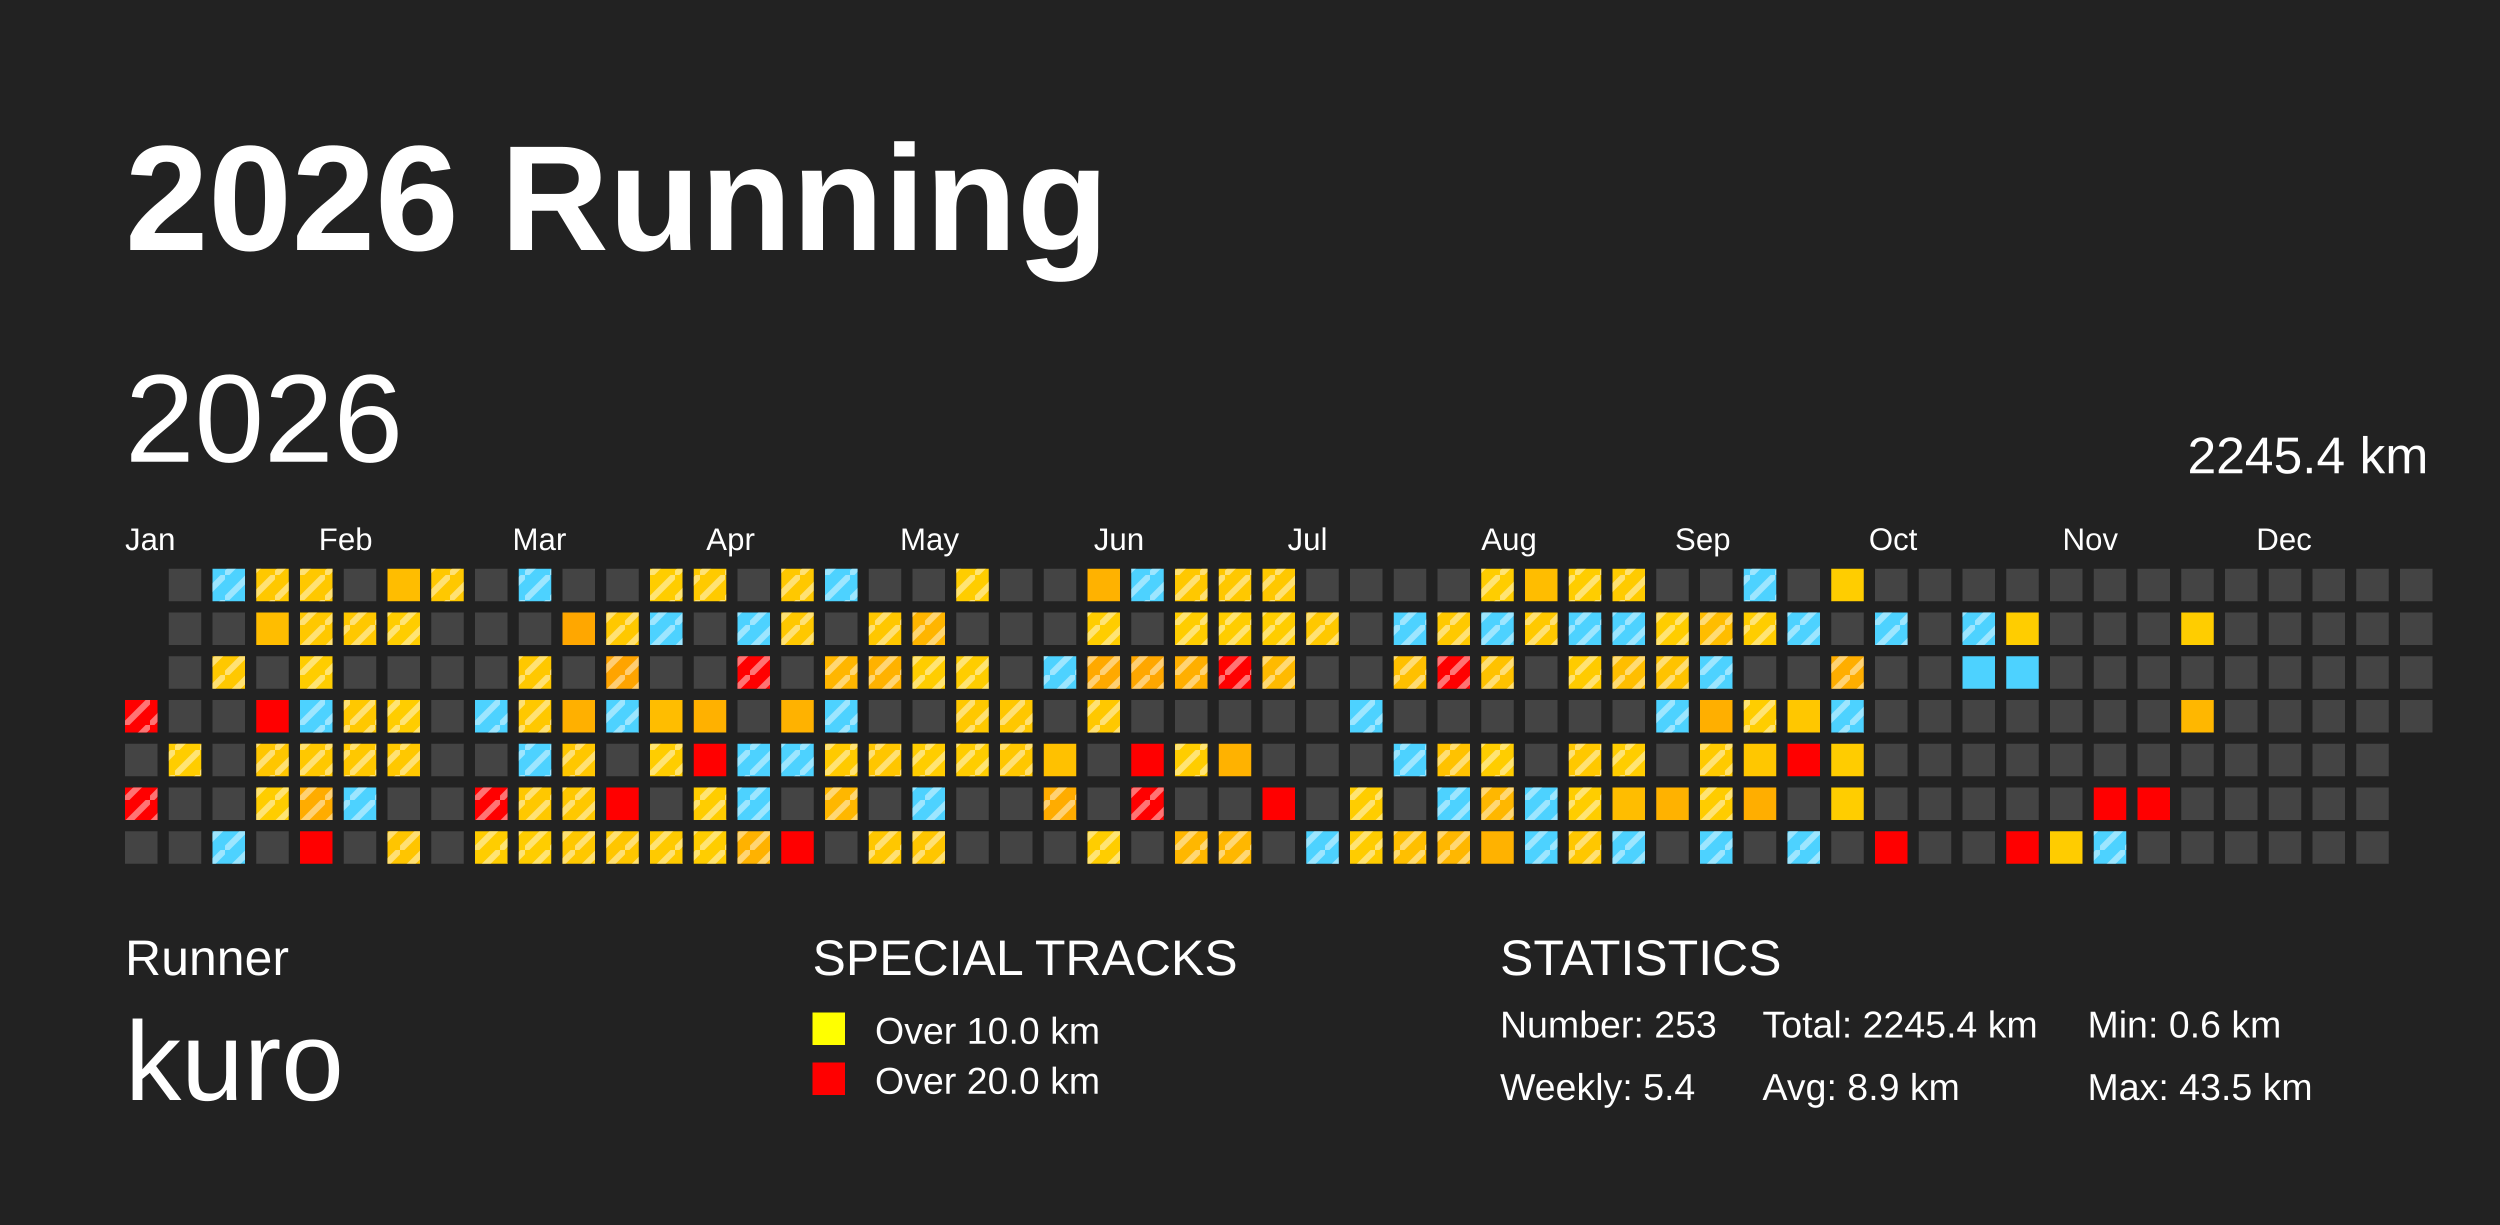
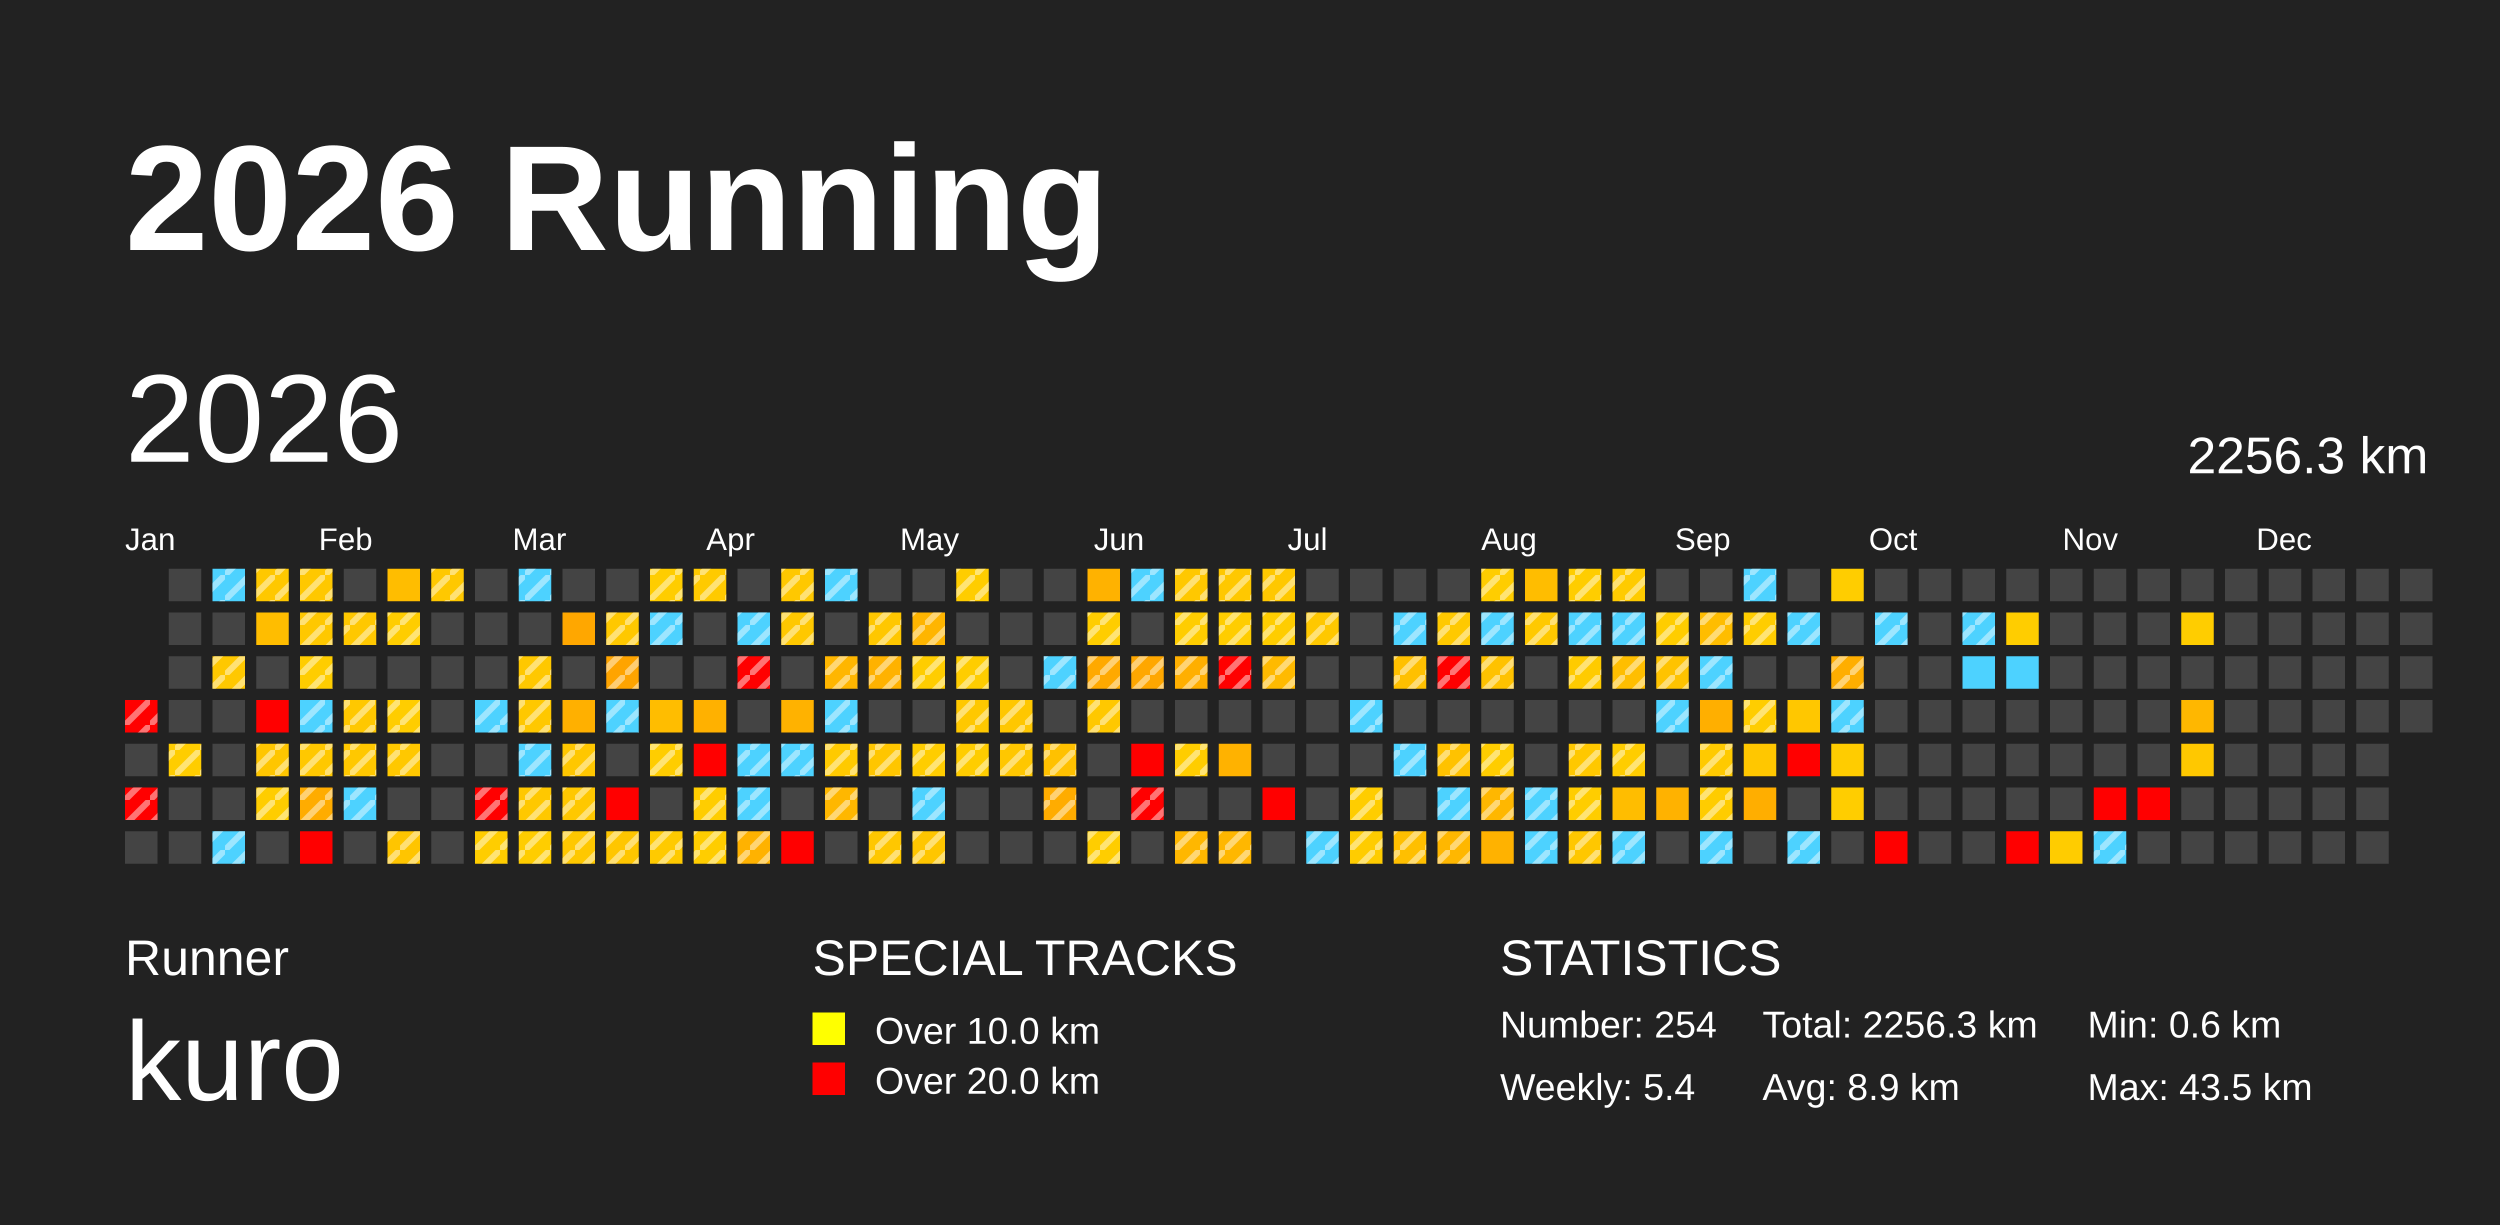
<svg xmlns="http://www.w3.org/2000/svg" baseProfile="full" height="98mm" version="1.1" viewBox="0,0,200,98" width="200mm">
  <defs>
    <pattern height="2" id="indoor-stripe" patternUnits="userSpaceOnUse" width="2">
      <line stroke="white" stroke-opacity="0.45" stroke-width="0.5" x1="0" x2="2" y1="2" y2="0" />
    </pattern>
  </defs>
  <rect fill="#222222" height="98" width="200" x="0" y="0" />
  <text fill="#FFFFFF" style="font-size:12px; font-family:Arial; font-weight:bold;" x="10" y="20">2026 Running</text>
  <text fill="#FFFFFF" style="font-size:4px; font-family:Arial" x="10" y="78">Runner</text>
  <text fill="#FFFFFF" style="font-size:9px; font-family:Arial" x="10" y="88">kuro</text>
  <text fill="#FFFFFF" style="font-size:4px; font-family:Arial" x="65" y="78">SPECIAL TRACKS</text>
  <rect fill="yellow" height="2.6" width="2.6" x="65" y="81" />
  <text fill="#FFFFFF" style="font-size:3px; font-family:Arial" x="70" y="83.5">Over 10.0 km</text>
  <rect fill="red" height="2.6" width="2.6" x="65" y="85" />
  <text fill="#FFFFFF" style="font-size:3px; font-family:Arial" x="70" y="87.5">Over 20.0 km</text>
  <text fill="#FFFFFF" style="font-size:4px; font-family:Arial" x="120" y="78">STATISTICS</text>
-   <text fill="#FFFFFF" style="font-size:3px; font-family:Arial" x="120" y="83">Number: 253</text>
+   <text fill="#FFFFFF" style="font-size:3px; font-family:Arial" x="120" y="83">Number: 254</text>
  <text fill="#FFFFFF" style="font-size:3px; font-family:Arial" x="120" y="88">Weekly: 5.4</text>
-   <text fill="#FFFFFF" style="font-size:3px; font-family:Arial" x="141" y="83">Total: 2245.4 km</text>
+   <text fill="#FFFFFF" style="font-size:3px; font-family:Arial" x="141" y="83">Total: 2256.3 km</text>
  <text fill="#FFFFFF" style="font-size:3px; font-family:Arial" x="141" y="88">Avg: 8.9 km</text>
  <text fill="#FFFFFF" style="font-size:3px; font-family:Arial" x="167" y="83">Min: 0.6 km</text>
  <text fill="#FFFFFF" style="font-size:3px; font-family:Arial" x="167" y="88">Max: 43.5 km</text>
  <text dominant-baseline="hanging" fill="#FFFFFF" style="font-size:10.0px; font-family:Arial;" x="10" y="30">2026</text>
-   <text dominant-baseline="hanging" fill="#FFFFFF" style="font-size:4.125px; font-family:Arial;" x="175" y="35">2245.4 km</text>
+   <text dominant-baseline="hanging" fill="#FFFFFF" style="font-size:4.125px; font-family:Arial;" x="175" y="35">2256.3 km</text>
  <text fill="#FFFFFF" style="font-size:2.5px; font-family:Arial" x="10.0" y="44">Jan</text>
  <text fill="#FFFFFF" style="font-size:2.5px; font-family:Arial" x="25.5" y="44">Feb</text>
  <text fill="#FFFFFF" style="font-size:2.5px; font-family:Arial" x="41.0" y="44">Mar</text>
  <text fill="#FFFFFF" style="font-size:2.5px; font-family:Arial" x="56.5" y="44">Apr</text>
  <text fill="#FFFFFF" style="font-size:2.5px; font-family:Arial" x="72.0" y="44">May</text>
  <text fill="#FFFFFF" style="font-size:2.5px; font-family:Arial" x="87.5" y="44">Jun</text>
  <text fill="#FFFFFF" style="font-size:2.5px; font-family:Arial" x="103.0" y="44">Jul</text>
  <text fill="#FFFFFF" style="font-size:2.5px; font-family:Arial" x="118.5" y="44">Aug</text>
  <text fill="#FFFFFF" style="font-size:2.5px; font-family:Arial" x="134.0" y="44">Sep</text>
  <text fill="#FFFFFF" style="font-size:2.5px; font-family:Arial" x="149.5" y="44">Oct</text>
  <text fill="#FFFFFF" style="font-size:2.5px; font-family:Arial" x="165.0" y="44">Nov</text>
  <text fill="#FFFFFF" style="font-size:2.5px; font-family:Arial" x="180.5" y="44">Dec</text>
  <rect fill="red" height="2.6" width="2.6" x="10.0" y="56.0" />
  <rect fill="url(#indoor-stripe)" height="2.6" style="pointer-events: none;" width="2.6" x="10.0" y="56.0" />
  <rect fill="#444444" height="2.6" width="2.6" x="10.0" y="59.5" />
  <rect fill="red" height="2.6" width="2.6" x="10.0" y="63.0" />
  <rect fill="url(#indoor-stripe)" height="2.6" style="pointer-events: none;" width="2.6" x="10.0" y="63.0" />
  <rect fill="#444444" height="2.6" width="2.6" x="10.0" y="66.5" />
  <rect fill="#444444" height="2.6" width="2.6" x="13.5" y="45.5" />
  <rect fill="#444444" height="2.6" width="2.6" x="13.5" y="49.0" />
  <rect fill="#444444" height="2.6" width="2.6" x="13.5" y="52.5" />
  <rect fill="#444444" height="2.6" width="2.6" x="13.5" y="56.0" />
  <rect fill="#ffcd00" height="2.6" width="2.6" x="13.5" y="59.5" />
  <rect fill="url(#indoor-stripe)" height="2.6" style="pointer-events: none;" width="2.6" x="13.5" y="59.5" />
  <rect fill="#444444" height="2.6" width="2.6" x="13.5" y="63.0" />
  <rect fill="#444444" height="2.6" width="2.6" x="13.5" y="66.5" />
  <rect fill="#4dd2ff" height="2.6" width="2.6" x="17.0" y="45.5" />
  <rect fill="url(#indoor-stripe)" height="2.6" style="pointer-events: none;" width="2.6" x="17.0" y="45.5" />
  <rect fill="#444444" height="2.6" width="2.6" x="17.0" y="49.0" />
  <rect fill="#ffc800" height="2.6" width="2.6" x="17.0" y="52.5" />
  <rect fill="url(#indoor-stripe)" height="2.6" style="pointer-events: none;" width="2.6" x="17.0" y="52.5" />
  <rect fill="#444444" height="2.6" width="2.6" x="17.0" y="56.0" />
  <rect fill="#444444" height="2.6" width="2.6" x="17.0" y="59.5" />
  <rect fill="#444444" height="2.6" width="2.6" x="17.0" y="63.0" />
  <rect fill="#4dd2ff" height="2.6" width="2.6" x="17.0" y="66.5" />
  <rect fill="url(#indoor-stripe)" height="2.6" style="pointer-events: none;" width="2.6" x="17.0" y="66.5" />
  <rect fill="#ffc800" height="2.6" width="2.6" x="20.5" y="45.5" />
  <rect fill="url(#indoor-stripe)" height="2.6" style="pointer-events: none;" width="2.6" x="20.5" y="45.5" />
  <rect fill="#ffbd00" height="2.6" width="2.6" x="20.5" y="49.0" />
  <rect fill="#444444" height="2.6" width="2.6" x="20.5" y="52.5" />
  <rect fill="red" height="2.6" width="2.6" x="20.5" y="56.0" />
  <rect fill="#ffc600" height="2.6" width="2.6" x="20.5" y="59.5" />
  <rect fill="url(#indoor-stripe)" height="2.6" style="pointer-events: none;" width="2.6" x="20.5" y="59.5" />
  <rect fill="#ffcd00" height="2.6" width="2.6" x="20.5" y="63.0" />
  <rect fill="url(#indoor-stripe)" height="2.6" style="pointer-events: none;" width="2.6" x="20.5" y="63.0" />
  <rect fill="#444444" height="2.6" width="2.6" x="20.5" y="66.5" />
  <rect fill="#ffc800" height="2.6" width="2.6" x="24.0" y="45.5" />
  <rect fill="url(#indoor-stripe)" height="2.6" style="pointer-events: none;" width="2.6" x="24.0" y="45.5" />
  <rect fill="#ffc800" height="2.6" width="2.6" x="24.0" y="49.0" />
  <rect fill="url(#indoor-stripe)" height="2.6" style="pointer-events: none;" width="2.6" x="24.0" y="49.0" />
  <rect fill="#ffcd00" height="2.6" width="2.6" x="24.0" y="52.5" />
  <rect fill="url(#indoor-stripe)" height="2.6" style="pointer-events: none;" width="2.6" x="24.0" y="52.5" />
  <rect fill="#4dd2ff" height="2.6" width="2.6" x="24.0" y="56.0" />
  <rect fill="url(#indoor-stripe)" height="2.6" style="pointer-events: none;" width="2.6" x="24.0" y="56.0" />
  <rect fill="#ffc800" height="2.6" width="2.6" x="24.0" y="59.5" />
  <rect fill="url(#indoor-stripe)" height="2.6" style="pointer-events: none;" width="2.6" x="24.0" y="59.5" />
  <rect fill="#ffac00" height="2.6" width="2.6" x="24.0" y="63.0" />
  <rect fill="url(#indoor-stripe)" height="2.6" style="pointer-events: none;" width="2.6" x="24.0" y="63.0" />
  <rect fill="red" height="2.6" width="2.6" x="24.0" y="66.5" />
  <rect fill="#444444" height="2.6" width="2.6" x="27.5" y="45.5" />
  <rect fill="#ffc800" height="2.6" width="2.6" x="27.5" y="49.0" />
  <rect fill="url(#indoor-stripe)" height="2.6" style="pointer-events: none;" width="2.6" x="27.5" y="49.0" />
  <rect fill="#444444" height="2.6" width="2.6" x="27.5" y="52.5" />
  <rect fill="#ffc800" height="2.6" width="2.6" x="27.5" y="56.0" />
  <rect fill="url(#indoor-stripe)" height="2.6" style="pointer-events: none;" width="2.6" x="27.5" y="56.0" />
  <rect fill="#ffc800" height="2.6" width="2.6" x="27.5" y="59.5" />
  <rect fill="url(#indoor-stripe)" height="2.6" style="pointer-events: none;" width="2.6" x="27.5" y="59.5" />
  <rect fill="#4dd2ff" height="2.6" width="2.6" x="27.5" y="63.0" />
  <rect fill="url(#indoor-stripe)" height="2.6" style="pointer-events: none;" width="2.6" x="27.5" y="63.0" />
  <rect fill="#444444" height="2.6" width="2.6" x="27.5" y="66.5" />
  <rect fill="#ffbd00" height="2.6" width="2.6" x="31.0" y="45.5" />
  <rect fill="#ffcd00" height="2.6" width="2.6" x="31.0" y="49.0" />
  <rect fill="url(#indoor-stripe)" height="2.6" style="pointer-events: none;" width="2.6" x="31.0" y="49.0" />
  <rect fill="#444444" height="2.6" width="2.6" x="31.0" y="52.5" />
  <rect fill="#ffcd00" height="2.6" width="2.6" x="31.0" y="56.0" />
  <rect fill="url(#indoor-stripe)" height="2.6" style="pointer-events: none;" width="2.6" x="31.0" y="56.0" />
  <rect fill="#ffc800" height="2.6" width="2.6" x="31.0" y="59.5" />
  <rect fill="url(#indoor-stripe)" height="2.6" style="pointer-events: none;" width="2.6" x="31.0" y="59.5" />
  <rect fill="#444444" height="2.6" width="2.6" x="31.0" y="63.0" />
  <rect fill="#ffc500" height="2.6" width="2.6" x="31.0" y="66.5" />
  <rect fill="url(#indoor-stripe)" height="2.6" style="pointer-events: none;" width="2.6" x="31.0" y="66.5" />
  <rect fill="#ffc800" height="2.6" width="2.6" x="34.5" y="45.5" />
  <rect fill="url(#indoor-stripe)" height="2.6" style="pointer-events: none;" width="2.6" x="34.5" y="45.5" />
  <rect fill="#444444" height="2.6" width="2.6" x="34.5" y="49.0" />
  <rect fill="#444444" height="2.6" width="2.6" x="34.5" y="52.5" />
  <rect fill="#444444" height="2.6" width="2.6" x="34.5" y="56.0" />
  <rect fill="#444444" height="2.6" width="2.6" x="34.5" y="59.5" />
  <rect fill="#444444" height="2.6" width="2.6" x="34.5" y="63.0" />
  <rect fill="#444444" height="2.6" width="2.6" x="34.5" y="66.5" />
  <rect fill="#444444" height="2.6" width="2.6" x="38.0" y="45.5" />
  <rect fill="#444444" height="2.6" width="2.6" x="38.0" y="49.0" />
  <rect fill="#444444" height="2.6" width="2.6" x="38.0" y="52.5" />
  <rect fill="#4dd2ff" height="2.6" width="2.6" x="38.0" y="56.0" />
  <rect fill="url(#indoor-stripe)" height="2.6" style="pointer-events: none;" width="2.6" x="38.0" y="56.0" />
  <rect fill="#444444" height="2.6" width="2.6" x="38.0" y="59.5" />
  <rect fill="red" height="2.6" width="2.6" x="38.0" y="63.0" />
  <rect fill="url(#indoor-stripe)" height="2.6" style="pointer-events: none;" width="2.6" x="38.0" y="63.0" />
  <rect fill="#ffcd00" height="2.6" width="2.6" x="38.0" y="66.5" />
  <rect fill="url(#indoor-stripe)" height="2.6" style="pointer-events: none;" width="2.6" x="38.0" y="66.5" />
  <rect fill="#4dd2ff" height="2.6" width="2.6" x="41.5" y="45.5" />
  <rect fill="url(#indoor-stripe)" height="2.6" style="pointer-events: none;" width="2.6" x="41.5" y="45.5" />
  <rect fill="#444444" height="2.6" width="2.6" x="41.5" y="49.0" />
  <rect fill="#ffc800" height="2.6" width="2.6" x="41.5" y="52.5" />
  <rect fill="url(#indoor-stripe)" height="2.6" style="pointer-events: none;" width="2.6" x="41.5" y="52.5" />
  <rect fill="#ffc800" height="2.6" width="2.6" x="41.5" y="56.0" />
  <rect fill="url(#indoor-stripe)" height="2.6" style="pointer-events: none;" width="2.6" x="41.5" y="56.0" />
  <rect fill="#4dd2ff" height="2.6" width="2.6" x="41.5" y="59.5" />
  <rect fill="url(#indoor-stripe)" height="2.6" style="pointer-events: none;" width="2.6" x="41.5" y="59.5" />
  <rect fill="#ffc800" height="2.6" width="2.6" x="41.5" y="63.0" />
  <rect fill="url(#indoor-stripe)" height="2.6" style="pointer-events: none;" width="2.6" x="41.5" y="63.0" />
  <rect fill="#ffcd00" height="2.6" width="2.6" x="41.5" y="66.5" />
  <rect fill="url(#indoor-stripe)" height="2.6" style="pointer-events: none;" width="2.6" x="41.5" y="66.5" />
  <rect fill="#444444" height="2.6" width="2.6" x="45.0" y="45.5" />
  <rect fill="#ffa700" height="2.6" width="2.6" x="45.0" y="49.0" />
  <rect fill="#444444" height="2.6" width="2.6" x="45.0" y="52.5" />
  <rect fill="#ffb000" height="2.6" width="2.6" x="45.0" y="56.0" />
  <rect fill="#ffc700" height="2.6" width="2.6" x="45.0" y="59.5" />
  <rect fill="url(#indoor-stripe)" height="2.6" style="pointer-events: none;" width="2.6" x="45.0" y="59.5" />
  <rect fill="#ffc800" height="2.6" width="2.6" x="45.0" y="63.0" />
  <rect fill="url(#indoor-stripe)" height="2.6" style="pointer-events: none;" width="2.6" x="45.0" y="63.0" />
  <rect fill="#ffc800" height="2.6" width="2.6" x="45.0" y="66.5" />
  <rect fill="url(#indoor-stripe)" height="2.6" style="pointer-events: none;" width="2.6" x="45.0" y="66.5" />
  <rect fill="#444444" height="2.6" width="2.6" x="48.5" y="45.5" />
  <rect fill="#ffc800" height="2.6" width="2.6" x="48.5" y="49.0" />
  <rect fill="url(#indoor-stripe)" height="2.6" style="pointer-events: none;" width="2.6" x="48.5" y="49.0" />
  <rect fill="#ffa400" height="2.6" width="2.6" x="48.5" y="52.5" />
  <rect fill="url(#indoor-stripe)" height="2.6" style="pointer-events: none;" width="2.6" x="48.5" y="52.5" />
  <rect fill="#4dd2ff" height="2.6" width="2.6" x="48.5" y="56.0" />
  <rect fill="url(#indoor-stripe)" height="2.6" style="pointer-events: none;" width="2.6" x="48.5" y="56.0" />
  <rect fill="#444444" height="2.6" width="2.6" x="48.5" y="59.5" />
  <rect fill="red" height="2.6" width="2.6" x="48.5" y="63.0" />
  <rect fill="#ffc600" height="2.6" width="2.6" x="48.5" y="66.5" />
  <rect fill="url(#indoor-stripe)" height="2.6" style="pointer-events: none;" width="2.6" x="48.5" y="66.5" />
  <rect fill="#ffcd00" height="2.6" width="2.6" x="52.0" y="45.5" />
  <rect fill="url(#indoor-stripe)" height="2.6" style="pointer-events: none;" width="2.6" x="52.0" y="45.5" />
  <rect fill="#4dd2ff" height="2.6" width="2.6" x="52.0" y="49.0" />
  <rect fill="url(#indoor-stripe)" height="2.6" style="pointer-events: none;" width="2.6" x="52.0" y="49.0" />
  <rect fill="#444444" height="2.6" width="2.6" x="52.0" y="52.5" />
  <rect fill="#ffbd00" height="2.6" width="2.6" x="52.0" y="56.0" />
  <rect fill="#ffcd00" height="2.6" width="2.6" x="52.0" y="59.5" />
  <rect fill="url(#indoor-stripe)" height="2.6" style="pointer-events: none;" width="2.6" x="52.0" y="59.5" />
  <rect fill="#444444" height="2.6" width="2.6" x="52.0" y="63.0" />
  <rect fill="#ffca00" height="2.6" width="2.6" x="52.0" y="66.5" />
  <rect fill="url(#indoor-stripe)" height="2.6" style="pointer-events: none;" width="2.6" x="52.0" y="66.5" />
  <rect fill="#ffca00" height="2.6" width="2.6" x="55.5" y="45.5" />
  <rect fill="url(#indoor-stripe)" height="2.6" style="pointer-events: none;" width="2.6" x="55.5" y="45.5" />
  <rect fill="#444444" height="2.6" width="2.6" x="55.5" y="49.0" />
  <rect fill="#444444" height="2.6" width="2.6" x="55.5" y="52.5" />
  <rect fill="#ffb100" height="2.6" width="2.6" x="55.5" y="56.0" />
  <rect fill="red" height="2.6" width="2.6" x="55.5" y="59.5" />
  <rect fill="#ffcd00" height="2.6" width="2.6" x="55.5" y="63.0" />
  <rect fill="url(#indoor-stripe)" height="2.6" style="pointer-events: none;" width="2.6" x="55.5" y="63.0" />
  <rect fill="#ffcd00" height="2.6" width="2.6" x="55.5" y="66.5" />
  <rect fill="url(#indoor-stripe)" height="2.6" style="pointer-events: none;" width="2.6" x="55.5" y="66.5" />
  <rect fill="#444444" height="2.6" width="2.6" x="59.0" y="45.5" />
  <rect fill="#4dd2ff" height="2.6" width="2.6" x="59.0" y="49.0" />
  <rect fill="url(#indoor-stripe)" height="2.6" style="pointer-events: none;" width="2.6" x="59.0" y="49.0" />
  <rect fill="red" height="2.6" width="2.6" x="59.0" y="52.5" />
  <rect fill="url(#indoor-stripe)" height="2.6" style="pointer-events: none;" width="2.6" x="59.0" y="52.5" />
  <rect fill="#444444" height="2.6" width="2.6" x="59.0" y="56.0" />
  <rect fill="#4dd2ff" height="2.6" width="2.6" x="59.0" y="59.5" />
  <rect fill="url(#indoor-stripe)" height="2.6" style="pointer-events: none;" width="2.6" x="59.0" y="59.5" />
  <rect fill="#4dd2ff" height="2.6" width="2.6" x="59.0" y="63.0" />
  <rect fill="url(#indoor-stripe)" height="2.6" style="pointer-events: none;" width="2.6" x="59.0" y="63.0" />
  <rect fill="#ffb200" height="2.6" width="2.6" x="59.0" y="66.5" />
  <rect fill="url(#indoor-stripe)" height="2.6" style="pointer-events: none;" width="2.6" x="59.0" y="66.5" />
  <rect fill="#ffc800" height="2.6" width="2.6" x="62.5" y="45.5" />
  <rect fill="url(#indoor-stripe)" height="2.6" style="pointer-events: none;" width="2.6" x="62.5" y="45.5" />
  <rect fill="#ffc800" height="2.6" width="2.6" x="62.5" y="49.0" />
  <rect fill="url(#indoor-stripe)" height="2.6" style="pointer-events: none;" width="2.6" x="62.5" y="49.0" />
  <rect fill="#444444" height="2.6" width="2.6" x="62.5" y="52.5" />
  <rect fill="#ffb200" height="2.6" width="2.6" x="62.5" y="56.0" />
  <rect fill="#4dd2ff" height="2.6" width="2.6" x="62.5" y="59.5" />
  <rect fill="url(#indoor-stripe)" height="2.6" style="pointer-events: none;" width="2.6" x="62.5" y="59.5" />
  <rect fill="#444444" height="2.6" width="2.6" x="62.5" y="63.0" />
  <rect fill="red" height="2.6" width="2.6" x="62.5" y="66.5" />
  <rect fill="#4dd2ff" height="2.6" width="2.6" x="66.0" y="45.5" />
  <rect fill="url(#indoor-stripe)" height="2.6" style="pointer-events: none;" width="2.6" x="66.0" y="45.5" />
  <rect fill="#444444" height="2.6" width="2.6" x="66.0" y="49.0" />
  <rect fill="#ffb600" height="2.6" width="2.6" x="66.0" y="52.5" />
  <rect fill="url(#indoor-stripe)" height="2.6" style="pointer-events: none;" width="2.6" x="66.0" y="52.5" />
  <rect fill="#4dd2ff" height="2.6" width="2.6" x="66.0" y="56.0" />
  <rect fill="url(#indoor-stripe)" height="2.6" style="pointer-events: none;" width="2.6" x="66.0" y="56.0" />
  <rect fill="#ffca00" height="2.6" width="2.6" x="66.0" y="59.5" />
  <rect fill="url(#indoor-stripe)" height="2.6" style="pointer-events: none;" width="2.6" x="66.0" y="59.5" />
  <rect fill="#ffb700" height="2.6" width="2.6" x="66.0" y="63.0" />
  <rect fill="url(#indoor-stripe)" height="2.6" style="pointer-events: none;" width="2.6" x="66.0" y="63.0" />
  <rect fill="#444444" height="2.6" width="2.6" x="66.0" y="66.5" />
  <rect fill="#444444" height="2.6" width="2.6" x="69.5" y="45.5" />
  <rect fill="#ffc700" height="2.6" width="2.6" x="69.5" y="49.0" />
  <rect fill="url(#indoor-stripe)" height="2.6" style="pointer-events: none;" width="2.6" x="69.5" y="49.0" />
  <rect fill="#ffb200" height="2.6" width="2.6" x="69.5" y="52.5" />
  <rect fill="url(#indoor-stripe)" height="2.6" style="pointer-events: none;" width="2.6" x="69.5" y="52.5" />
  <rect fill="#444444" height="2.6" width="2.6" x="69.5" y="56.0" />
  <rect fill="#ffc600" height="2.6" width="2.6" x="69.5" y="59.5" />
  <rect fill="url(#indoor-stripe)" height="2.6" style="pointer-events: none;" width="2.6" x="69.5" y="59.5" />
  <rect fill="#444444" height="2.6" width="2.6" x="69.5" y="63.0" />
  <rect fill="#ffc700" height="2.6" width="2.6" x="69.5" y="66.5" />
  <rect fill="url(#indoor-stripe)" height="2.6" style="pointer-events: none;" width="2.6" x="69.5" y="66.5" />
  <rect fill="#444444" height="2.6" width="2.6" x="73.0" y="45.5" />
  <rect fill="#ffb500" height="2.6" width="2.6" x="73.0" y="49.0" />
  <rect fill="url(#indoor-stripe)" height="2.6" style="pointer-events: none;" width="2.6" x="73.0" y="49.0" />
  <rect fill="#ffcd00" height="2.6" width="2.6" x="73.0" y="52.5" />
  <rect fill="url(#indoor-stripe)" height="2.6" style="pointer-events: none;" width="2.6" x="73.0" y="52.5" />
  <rect fill="#444444" height="2.6" width="2.6" x="73.0" y="56.0" />
  <rect fill="#ffcd00" height="2.6" width="2.6" x="73.0" y="59.5" />
  <rect fill="url(#indoor-stripe)" height="2.6" style="pointer-events: none;" width="2.6" x="73.0" y="59.5" />
  <rect fill="#4dd2ff" height="2.6" width="2.6" x="73.0" y="63.0" />
  <rect fill="url(#indoor-stripe)" height="2.6" style="pointer-events: none;" width="2.6" x="73.0" y="63.0" />
  <rect fill="#ffc600" height="2.6" width="2.6" x="73.0" y="66.5" />
  <rect fill="url(#indoor-stripe)" height="2.6" style="pointer-events: none;" width="2.6" x="73.0" y="66.5" />
  <rect fill="#ffcd00" height="2.6" width="2.6" x="76.5" y="45.5" />
  <rect fill="url(#indoor-stripe)" height="2.6" style="pointer-events: none;" width="2.6" x="76.5" y="45.5" />
  <rect fill="#444444" height="2.6" width="2.6" x="76.5" y="49.0" />
  <rect fill="#ffcd00" height="2.6" width="2.6" x="76.5" y="52.5" />
  <rect fill="url(#indoor-stripe)" height="2.6" style="pointer-events: none;" width="2.6" x="76.5" y="52.5" />
  <rect fill="#ffc800" height="2.6" width="2.6" x="76.5" y="56.0" />
  <rect fill="url(#indoor-stripe)" height="2.6" style="pointer-events: none;" width="2.6" x="76.5" y="56.0" />
  <rect fill="#ffcd00" height="2.6" width="2.6" x="76.5" y="59.5" />
  <rect fill="url(#indoor-stripe)" height="2.6" style="pointer-events: none;" width="2.6" x="76.5" y="59.5" />
  <rect fill="#444444" height="2.6" width="2.6" x="76.5" y="63.0" />
  <rect fill="#444444" height="2.6" width="2.6" x="76.5" y="66.5" />
  <rect fill="#444444" height="2.6" width="2.6" x="80.0" y="45.5" />
  <rect fill="#444444" height="2.6" width="2.6" x="80.0" y="49.0" />
  <rect fill="#444444" height="2.6" width="2.6" x="80.0" y="52.5" />
  <rect fill="#ffc700" height="2.6" width="2.6" x="80.0" y="56.0" />
  <rect fill="url(#indoor-stripe)" height="2.6" style="pointer-events: none;" width="2.6" x="80.0" y="56.0" />
  <rect fill="#ffc700" height="2.6" width="2.6" x="80.0" y="59.5" />
  <rect fill="url(#indoor-stripe)" height="2.6" style="pointer-events: none;" width="2.6" x="80.0" y="59.5" />
  <rect fill="#444444" height="2.6" width="2.6" x="80.0" y="63.0" />
  <rect fill="#444444" height="2.6" width="2.6" x="80.0" y="66.5" />
  <rect fill="#444444" height="2.6" width="2.6" x="83.5" y="45.5" />
  <rect fill="#444444" height="2.6" width="2.6" x="83.5" y="49.0" />
  <rect fill="#4dd2ff" height="2.6" width="2.6" x="83.5" y="52.5" />
  <rect fill="url(#indoor-stripe)" height="2.6" style="pointer-events: none;" width="2.6" x="83.5" y="52.5" />
  <rect fill="#444444" height="2.6" width="2.6" x="83.5" y="56.0" />
  <rect fill="#ffc100" height="2.6" width="2.6" x="83.5" y="59.5" />
+   <rect fill="url(#indoor-stripe)" height="2.6" style="pointer-events: none;" width="2.6" x="83.5" y="59.5" />
  <rect fill="#ffac00" height="2.6" width="2.6" x="83.5" y="63.0" />
  <rect fill="url(#indoor-stripe)" height="2.6" style="pointer-events: none;" width="2.6" x="83.5" y="63.0" />
  <rect fill="#444444" height="2.6" width="2.6" x="83.5" y="66.5" />
  <rect fill="#ffb200" height="2.6" width="2.6" x="87.0" y="45.5" />
  <rect fill="#ffcd00" height="2.6" width="2.6" x="87.0" y="49.0" />
  <rect fill="url(#indoor-stripe)" height="2.6" style="pointer-events: none;" width="2.6" x="87.0" y="49.0" />
  <rect fill="#ffa900" height="2.6" width="2.6" x="87.0" y="52.5" />
  <rect fill="url(#indoor-stripe)" height="2.6" style="pointer-events: none;" width="2.6" x="87.0" y="52.5" />
  <rect fill="#ffc800" height="2.6" width="2.6" x="87.0" y="56.0" />
  <rect fill="url(#indoor-stripe)" height="2.6" style="pointer-events: none;" width="2.6" x="87.0" y="56.0" />
  <rect fill="#444444" height="2.6" width="2.6" x="87.0" y="59.5" />
  <rect fill="#444444" height="2.6" width="2.6" x="87.0" y="63.0" />
  <rect fill="#ffcd00" height="2.6" width="2.6" x="87.0" y="66.5" />
  <rect fill="url(#indoor-stripe)" height="2.6" style="pointer-events: none;" width="2.6" x="87.0" y="66.5" />
  <rect fill="#4dd2ff" height="2.6" width="2.6" x="90.5" y="45.5" />
  <rect fill="url(#indoor-stripe)" height="2.6" style="pointer-events: none;" width="2.6" x="90.5" y="45.5" />
  <rect fill="#444444" height="2.6" width="2.6" x="90.5" y="49.0" />
  <rect fill="#ffa700" height="2.6" width="2.6" x="90.5" y="52.5" />
  <rect fill="url(#indoor-stripe)" height="2.6" style="pointer-events: none;" width="2.6" x="90.5" y="52.5" />
  <rect fill="#444444" height="2.6" width="2.6" x="90.5" y="56.0" />
  <rect fill="red" height="2.6" width="2.6" x="90.5" y="59.5" />
  <rect fill="red" height="2.6" width="2.6" x="90.5" y="63.0" />
  <rect fill="url(#indoor-stripe)" height="2.6" style="pointer-events: none;" width="2.6" x="90.5" y="63.0" />
  <rect fill="#444444" height="2.6" width="2.6" x="90.5" y="66.5" />
  <rect fill="#ffc800" height="2.6" width="2.6" x="94.0" y="45.5" />
  <rect fill="url(#indoor-stripe)" height="2.6" style="pointer-events: none;" width="2.6" x="94.0" y="45.5" />
  <rect fill="#ffcd00" height="2.6" width="2.6" x="94.0" y="49.0" />
  <rect fill="url(#indoor-stripe)" height="2.6" style="pointer-events: none;" width="2.6" x="94.0" y="49.0" />
  <rect fill="#ffaf00" height="2.6" width="2.6" x="94.0" y="52.5" />
  <rect fill="url(#indoor-stripe)" height="2.6" style="pointer-events: none;" width="2.6" x="94.0" y="52.5" />
  <rect fill="#444444" height="2.6" width="2.6" x="94.0" y="56.0" />
  <rect fill="#ffcd00" height="2.6" width="2.6" x="94.0" y="59.5" />
  <rect fill="url(#indoor-stripe)" height="2.6" style="pointer-events: none;" width="2.6" x="94.0" y="59.5" />
  <rect fill="#444444" height="2.6" width="2.6" x="94.0" y="63.0" />
  <rect fill="#ffb700" height="2.6" width="2.6" x="94.0" y="66.5" />
  <rect fill="url(#indoor-stripe)" height="2.6" style="pointer-events: none;" width="2.6" x="94.0" y="66.5" />
  <rect fill="#ffc800" height="2.6" width="2.6" x="97.5" y="45.5" />
  <rect fill="url(#indoor-stripe)" height="2.6" style="pointer-events: none;" width="2.6" x="97.5" y="45.5" />
  <rect fill="#ffcd00" height="2.6" width="2.6" x="97.5" y="49.0" />
  <rect fill="url(#indoor-stripe)" height="2.6" style="pointer-events: none;" width="2.6" x="97.5" y="49.0" />
  <rect fill="red" height="2.6" width="2.6" x="97.5" y="52.5" />
  <rect fill="url(#indoor-stripe)" height="2.6" style="pointer-events: none;" width="2.6" x="97.5" y="52.5" />
  <rect fill="#444444" height="2.6" width="2.6" x="97.5" y="56.0" />
  <rect fill="#ffb200" height="2.6" width="2.6" x="97.5" y="59.5" />
  <rect fill="#444444" height="2.6" width="2.6" x="97.5" y="63.0" />
  <rect fill="#ffb700" height="2.6" width="2.6" x="97.5" y="66.5" />
  <rect fill="url(#indoor-stripe)" height="2.6" style="pointer-events: none;" width="2.6" x="97.5" y="66.5" />
  <rect fill="#ffc800" height="2.6" width="2.6" x="101.0" y="45.5" />
  <rect fill="url(#indoor-stripe)" height="2.6" style="pointer-events: none;" width="2.6" x="101.0" y="45.5" />
  <rect fill="#ffcd00" height="2.6" width="2.6" x="101.0" y="49.0" />
  <rect fill="url(#indoor-stripe)" height="2.6" style="pointer-events: none;" width="2.6" x="101.0" y="49.0" />
  <rect fill="#ffba00" height="2.6" width="2.6" x="101.0" y="52.5" />
  <rect fill="url(#indoor-stripe)" height="2.6" style="pointer-events: none;" width="2.6" x="101.0" y="52.5" />
  <rect fill="#444444" height="2.6" width="2.6" x="101.0" y="56.0" />
  <rect fill="#444444" height="2.6" width="2.6" x="101.0" y="59.5" />
  <rect fill="red" height="2.6" width="2.6" x="101.0" y="63.0" />
  <rect fill="#444444" height="2.6" width="2.6" x="101.0" y="66.5" />
  <rect fill="#444444" height="2.6" width="2.6" x="104.5" y="45.5" />
  <rect fill="#ffc800" height="2.6" width="2.6" x="104.5" y="49.0" />
  <rect fill="url(#indoor-stripe)" height="2.6" style="pointer-events: none;" width="2.6" x="104.5" y="49.0" />
  <rect fill="#444444" height="2.6" width="2.6" x="104.5" y="52.5" />
  <rect fill="#444444" height="2.6" width="2.6" x="104.5" y="56.0" />
  <rect fill="#444444" height="2.6" width="2.6" x="104.5" y="59.5" />
  <rect fill="#444444" height="2.6" width="2.6" x="104.5" y="63.0" />
  <rect fill="#4dd2ff" height="2.6" width="2.6" x="104.5" y="66.5" />
  <rect fill="url(#indoor-stripe)" height="2.6" style="pointer-events: none;" width="2.6" x="104.5" y="66.5" />
  <rect fill="#444444" height="2.6" width="2.6" x="108.0" y="45.5" />
  <rect fill="#444444" height="2.6" width="2.6" x="108.0" y="49.0" />
  <rect fill="#444444" height="2.6" width="2.6" x="108.0" y="52.5" />
  <rect fill="#4dd2ff" height="2.6" width="2.6" x="108.0" y="56.0" />
  <rect fill="url(#indoor-stripe)" height="2.6" style="pointer-events: none;" width="2.6" x="108.0" y="56.0" />
  <rect fill="#444444" height="2.6" width="2.6" x="108.0" y="59.5" />
  <rect fill="#ffcd00" height="2.6" width="2.6" x="108.0" y="63.0" />
  <rect fill="url(#indoor-stripe)" height="2.6" style="pointer-events: none;" width="2.6" x="108.0" y="63.0" />
  <rect fill="#ffcc00" height="2.6" width="2.6" x="108.0" y="66.5" />
  <rect fill="url(#indoor-stripe)" height="2.6" style="pointer-events: none;" width="2.6" x="108.0" y="66.5" />
  <rect fill="#444444" height="2.6" width="2.6" x="111.5" y="45.5" />
  <rect fill="#4dd2ff" height="2.6" width="2.6" x="111.5" y="49.0" />
  <rect fill="url(#indoor-stripe)" height="2.6" style="pointer-events: none;" width="2.6" x="111.5" y="49.0" />
  <rect fill="#ffc000" height="2.6" width="2.6" x="111.5" y="52.5" />
  <rect fill="url(#indoor-stripe)" height="2.6" style="pointer-events: none;" width="2.6" x="111.5" y="52.5" />
  <rect fill="#444444" height="2.6" width="2.6" x="111.5" y="56.0" />
  <rect fill="#4dd2ff" height="2.6" width="2.6" x="111.5" y="59.5" />
  <rect fill="url(#indoor-stripe)" height="2.6" style="pointer-events: none;" width="2.6" x="111.5" y="59.5" />
  <rect fill="#444444" height="2.6" width="2.6" x="111.5" y="63.0" />
  <rect fill="#ffbf00" height="2.6" width="2.6" x="111.5" y="66.5" />
  <rect fill="url(#indoor-stripe)" height="2.6" style="pointer-events: none;" width="2.6" x="111.5" y="66.5" />
  <rect fill="#444444" height="2.6" width="2.6" x="115.0" y="45.5" />
  <rect fill="#ffc900" height="2.6" width="2.6" x="115.0" y="49.0" />
  <rect fill="url(#indoor-stripe)" height="2.6" style="pointer-events: none;" width="2.6" x="115.0" y="49.0" />
  <rect fill="red" height="2.6" width="2.6" x="115.0" y="52.5" />
  <rect fill="url(#indoor-stripe)" height="2.6" style="pointer-events: none;" width="2.6" x="115.0" y="52.5" />
  <rect fill="#444444" height="2.6" width="2.6" x="115.0" y="56.0" />
  <rect fill="#ffc200" height="2.6" width="2.6" x="115.0" y="59.5" />
  <rect fill="url(#indoor-stripe)" height="2.6" style="pointer-events: none;" width="2.6" x="115.0" y="59.5" />
  <rect fill="#4dd2ff" height="2.6" width="2.6" x="115.0" y="63.0" />
  <rect fill="url(#indoor-stripe)" height="2.6" style="pointer-events: none;" width="2.6" x="115.0" y="63.0" />
  <rect fill="#ffb700" height="2.6" width="2.6" x="115.0" y="66.5" />
  <rect fill="url(#indoor-stripe)" height="2.6" style="pointer-events: none;" width="2.6" x="115.0" y="66.5" />
  <rect fill="#ffcd00" height="2.6" width="2.6" x="118.5" y="45.5" />
  <rect fill="url(#indoor-stripe)" height="2.6" style="pointer-events: none;" width="2.6" x="118.5" y="45.5" />
  <rect fill="#4dd2ff" height="2.6" width="2.6" x="118.5" y="49.0" />
  <rect fill="url(#indoor-stripe)" height="2.6" style="pointer-events: none;" width="2.6" x="118.5" y="49.0" />
  <rect fill="#ffc200" height="2.6" width="2.6" x="118.5" y="52.5" />
  <rect fill="url(#indoor-stripe)" height="2.6" style="pointer-events: none;" width="2.6" x="118.5" y="52.5" />
  <rect fill="#444444" height="2.6" width="2.6" x="118.5" y="56.0" />
  <rect fill="#ffcd00" height="2.6" width="2.6" x="118.5" y="59.5" />
  <rect fill="url(#indoor-stripe)" height="2.6" style="pointer-events: none;" width="2.6" x="118.5" y="59.5" />
  <rect fill="#ffb700" height="2.6" width="2.6" x="118.5" y="63.0" />
  <rect fill="url(#indoor-stripe)" height="2.6" style="pointer-events: none;" width="2.6" x="118.5" y="63.0" />
  <rect fill="#ffb200" height="2.6" width="2.6" x="118.5" y="66.5" />
  <rect fill="#ffbd00" height="2.6" width="2.6" x="122.0" y="45.5" />
  <rect fill="#ffc900" height="2.6" width="2.6" x="122.0" y="49.0" />
  <rect fill="url(#indoor-stripe)" height="2.6" style="pointer-events: none;" width="2.6" x="122.0" y="49.0" />
  <rect fill="#444444" height="2.6" width="2.6" x="122.0" y="52.5" />
  <rect fill="#444444" height="2.6" width="2.6" x="122.0" y="56.0" />
  <rect fill="#444444" height="2.6" width="2.6" x="122.0" y="59.5" />
  <rect fill="#4dd2ff" height="2.6" width="2.6" x="122.0" y="63.0" />
  <rect fill="url(#indoor-stripe)" height="2.6" style="pointer-events: none;" width="2.6" x="122.0" y="63.0" />
  <rect fill="#4dd2ff" height="2.6" width="2.6" x="122.0" y="66.5" />
  <rect fill="url(#indoor-stripe)" height="2.6" style="pointer-events: none;" width="2.6" x="122.0" y="66.5" />
  <rect fill="#ffcd00" height="2.6" width="2.6" x="125.5" y="45.5" />
  <rect fill="url(#indoor-stripe)" height="2.6" style="pointer-events: none;" width="2.6" x="125.5" y="45.5" />
  <rect fill="#4dd2ff" height="2.6" width="2.6" x="125.5" y="49.0" />
  <rect fill="url(#indoor-stripe)" height="2.6" style="pointer-events: none;" width="2.6" x="125.5" y="49.0" />
  <rect fill="#ffcb00" height="2.6" width="2.6" x="125.5" y="52.5" />
  <rect fill="url(#indoor-stripe)" height="2.6" style="pointer-events: none;" width="2.6" x="125.5" y="52.5" />
  <rect fill="#444444" height="2.6" width="2.6" x="125.5" y="56.0" />
  <rect fill="#ffc800" height="2.6" width="2.6" x="125.5" y="59.5" />
  <rect fill="url(#indoor-stripe)" height="2.6" style="pointer-events: none;" width="2.6" x="125.5" y="59.5" />
  <rect fill="#ffcd00" height="2.6" width="2.6" x="125.5" y="63.0" />
  <rect fill="url(#indoor-stripe)" height="2.6" style="pointer-events: none;" width="2.6" x="125.5" y="63.0" />
  <rect fill="#ffc700" height="2.6" width="2.6" x="125.5" y="66.5" />
  <rect fill="url(#indoor-stripe)" height="2.6" style="pointer-events: none;" width="2.6" x="125.5" y="66.5" />
  <rect fill="#ffcb00" height="2.6" width="2.6" x="129.0" y="45.5" />
  <rect fill="url(#indoor-stripe)" height="2.6" style="pointer-events: none;" width="2.6" x="129.0" y="45.5" />
  <rect fill="#4dd2ff" height="2.6" width="2.6" x="129.0" y="49.0" />
  <rect fill="url(#indoor-stripe)" height="2.6" style="pointer-events: none;" width="2.6" x="129.0" y="49.0" />
  <rect fill="#ffbe00" height="2.6" width="2.6" x="129.0" y="52.5" />
  <rect fill="url(#indoor-stripe)" height="2.6" style="pointer-events: none;" width="2.6" x="129.0" y="52.5" />
  <rect fill="#444444" height="2.6" width="2.6" x="129.0" y="56.0" />
  <rect fill="#ffcd00" height="2.6" width="2.6" x="129.0" y="59.5" />
  <rect fill="url(#indoor-stripe)" height="2.6" style="pointer-events: none;" width="2.6" x="129.0" y="59.5" />
  <rect fill="#ffbd00" height="2.6" width="2.6" x="129.0" y="63.0" />
  <rect fill="#4dd2ff" height="2.6" width="2.6" x="129.0" y="66.5" />
  <rect fill="url(#indoor-stripe)" height="2.6" style="pointer-events: none;" width="2.6" x="129.0" y="66.5" />
  <rect fill="#444444" height="2.6" width="2.6" x="132.5" y="45.5" />
  <rect fill="#ffcd00" height="2.6" width="2.6" x="132.5" y="49.0" />
  <rect fill="url(#indoor-stripe)" height="2.6" style="pointer-events: none;" width="2.6" x="132.5" y="49.0" />
  <rect fill="#ffc300" height="2.6" width="2.6" x="132.5" y="52.5" />
  <rect fill="url(#indoor-stripe)" height="2.6" style="pointer-events: none;" width="2.6" x="132.5" y="52.5" />
  <rect fill="#4dd2ff" height="2.6" width="2.6" x="132.5" y="56.0" />
  <rect fill="url(#indoor-stripe)" height="2.6" style="pointer-events: none;" width="2.6" x="132.5" y="56.0" />
  <rect fill="#444444" height="2.6" width="2.6" x="132.5" y="59.5" />
  <rect fill="#ffb200" height="2.6" width="2.6" x="132.5" y="63.0" />
  <rect fill="#444444" height="2.6" width="2.6" x="132.5" y="66.5" />
  <rect fill="#444444" height="2.6" width="2.6" x="136.0" y="45.5" />
  <rect fill="#ffbd00" height="2.6" width="2.6" x="136.0" y="49.0" />
  <rect fill="url(#indoor-stripe)" height="2.6" style="pointer-events: none;" width="2.6" x="136.0" y="49.0" />
  <rect fill="#4dd2ff" height="2.6" width="2.6" x="136.0" y="52.5" />
  <rect fill="url(#indoor-stripe)" height="2.6" style="pointer-events: none;" width="2.6" x="136.0" y="52.5" />
  <rect fill="#ffaf00" height="2.6" width="2.6" x="136.0" y="56.0" />
  <rect fill="#ffca00" height="2.6" width="2.6" x="136.0" y="59.5" />
  <rect fill="url(#indoor-stripe)" height="2.6" style="pointer-events: none;" width="2.6" x="136.0" y="59.5" />
  <rect fill="#ffcc00" height="2.6" width="2.6" x="136.0" y="63.0" />
  <rect fill="url(#indoor-stripe)" height="2.6" style="pointer-events: none;" width="2.6" x="136.0" y="63.0" />
  <rect fill="#4dd2ff" height="2.6" width="2.6" x="136.0" y="66.5" />
  <rect fill="url(#indoor-stripe)" height="2.6" style="pointer-events: none;" width="2.6" x="136.0" y="66.5" />
  <rect fill="#4dd2ff" height="2.6" width="2.6" x="139.5" y="45.5" />
  <rect fill="url(#indoor-stripe)" height="2.6" style="pointer-events: none;" width="2.6" x="139.5" y="45.5" />
  <rect fill="#ffcd00" height="2.6" width="2.6" x="139.5" y="49.0" />
  <rect fill="url(#indoor-stripe)" height="2.6" style="pointer-events: none;" width="2.6" x="139.5" y="49.0" />
  <rect fill="#444444" height="2.6" width="2.6" x="139.5" y="52.5" />
  <rect fill="#ffcd00" height="2.6" width="2.6" x="139.5" y="56.0" />
  <rect fill="url(#indoor-stripe)" height="2.6" style="pointer-events: none;" width="2.6" x="139.5" y="56.0" />
  <rect fill="#ffc700" height="2.6" width="2.6" x="139.5" y="59.5" />
  <rect fill="#ffae00" height="2.6" width="2.6" x="139.5" y="63.0" />
  <rect fill="#444444" height="2.6" width="2.6" x="139.5" y="66.5" />
  <rect fill="#444444" height="2.6" width="2.6" x="143.0" y="45.5" />
  <rect fill="#4dd2ff" height="2.6" width="2.6" x="143.0" y="49.0" />
  <rect fill="url(#indoor-stripe)" height="2.6" style="pointer-events: none;" width="2.6" x="143.0" y="49.0" />
  <rect fill="#444444" height="2.6" width="2.6" x="143.0" y="52.5" />
  <rect fill="#ffc700" height="2.6" width="2.6" x="143.0" y="56.0" />
  <rect fill="red" height="2.6" width="2.6" x="143.0" y="59.5" />
  <rect fill="#444444" height="2.6" width="2.6" x="143.0" y="63.0" />
  <rect fill="#4dd2ff" height="2.6" width="2.6" x="143.0" y="66.5" />
  <rect fill="url(#indoor-stripe)" height="2.6" style="pointer-events: none;" width="2.6" x="143.0" y="66.5" />
  <rect fill="#ffcd00" height="2.6" width="2.6" x="146.5" y="45.5" />
  <rect fill="#444444" height="2.6" width="2.6" x="146.5" y="49.0" />
  <rect fill="#ffae00" height="2.6" width="2.6" x="146.5" y="52.5" />
  <rect fill="url(#indoor-stripe)" height="2.6" style="pointer-events: none;" width="2.6" x="146.5" y="52.5" />
  <rect fill="#4dd2ff" height="2.6" width="2.6" x="146.5" y="56.0" />
  <rect fill="url(#indoor-stripe)" height="2.6" style="pointer-events: none;" width="2.6" x="146.5" y="56.0" />
  <rect fill="#ffcc00" height="2.6" width="2.6" x="146.5" y="59.5" />
  <rect fill="#ffcd00" height="2.6" width="2.6" x="146.5" y="63.0" />
  <rect fill="#444444" height="2.6" width="2.6" x="146.5" y="66.5" />
  <rect fill="#444444" height="2.6" width="2.6" x="150.0" y="45.5" />
  <rect fill="#4dd2ff" height="2.6" width="2.6" x="150.0" y="49.0" />
  <rect fill="url(#indoor-stripe)" height="2.6" style="pointer-events: none;" width="2.6" x="150.0" y="49.0" />
  <rect fill="#444444" height="2.6" width="2.6" x="150.0" y="52.5" />
  <rect fill="#444444" height="2.6" width="2.6" x="150.0" y="56.0" />
  <rect fill="#444444" height="2.6" width="2.6" x="150.0" y="59.5" />
  <rect fill="#444444" height="2.6" width="2.6" x="150.0" y="63.0" />
  <rect fill="red" height="2.6" width="2.6" x="150.0" y="66.5" />
  <rect fill="#444444" height="2.6" width="2.6" x="153.5" y="45.5" />
  <rect fill="#444444" height="2.6" width="2.6" x="153.5" y="49.0" />
  <rect fill="#444444" height="2.6" width="2.6" x="153.5" y="52.5" />
  <rect fill="#444444" height="2.6" width="2.6" x="153.5" y="56.0" />
  <rect fill="#444444" height="2.6" width="2.6" x="153.5" y="59.5" />
  <rect fill="#444444" height="2.6" width="2.6" x="153.5" y="63.0" />
  <rect fill="#444444" height="2.6" width="2.6" x="153.5" y="66.5" />
  <rect fill="#444444" height="2.6" width="2.6" x="157.0" y="45.5" />
  <rect fill="#4dd2ff" height="2.6" width="2.6" x="157.0" y="49.0" />
  <rect fill="url(#indoor-stripe)" height="2.6" style="pointer-events: none;" width="2.6" x="157.0" y="49.0" />
  <rect fill="#4dd2ff" height="2.6" width="2.6" x="157.0" y="52.5" />
  <rect fill="#444444" height="2.6" width="2.6" x="157.0" y="56.0" />
  <rect fill="#444444" height="2.6" width="2.6" x="157.0" y="59.5" />
  <rect fill="#444444" height="2.6" width="2.6" x="157.0" y="63.0" />
  <rect fill="#444444" height="2.6" width="2.6" x="157.0" y="66.5" />
  <rect fill="#444444" height="2.6" width="2.6" x="160.5" y="45.5" />
  <rect fill="#ffcd00" height="2.6" width="2.6" x="160.5" y="49.0" />
  <rect fill="#4dd2ff" height="2.6" width="2.6" x="160.5" y="52.5" />
  <rect fill="#444444" height="2.6" width="2.6" x="160.5" y="56.0" />
  <rect fill="#444444" height="2.6" width="2.6" x="160.5" y="59.5" />
  <rect fill="#444444" height="2.6" width="2.6" x="160.5" y="63.0" />
  <rect fill="red" height="2.6" width="2.6" x="160.5" y="66.5" />
  <rect fill="#444444" height="2.6" width="2.6" x="164.0" y="45.5" />
  <rect fill="#444444" height="2.6" width="2.6" x="164.0" y="49.0" />
  <rect fill="#444444" height="2.6" width="2.6" x="164.0" y="52.5" />
  <rect fill="#444444" height="2.6" width="2.6" x="164.0" y="56.0" />
  <rect fill="#444444" height="2.6" width="2.6" x="164.0" y="59.5" />
  <rect fill="#444444" height="2.6" width="2.6" x="164.0" y="63.0" />
  <rect fill="#ffcc00" height="2.6" width="2.6" x="164.0" y="66.5" />
  <rect fill="#444444" height="2.6" width="2.6" x="167.5" y="45.5" />
  <rect fill="#444444" height="2.6" width="2.6" x="167.5" y="49.0" />
  <rect fill="#444444" height="2.6" width="2.6" x="167.5" y="52.5" />
  <rect fill="#444444" height="2.6" width="2.6" x="167.5" y="56.0" />
  <rect fill="#444444" height="2.6" width="2.6" x="167.5" y="59.5" />
  <rect fill="red" height="2.6" width="2.6" x="167.5" y="63.0" />
  <rect fill="#4dd2ff" height="2.6" width="2.6" x="167.5" y="66.5" />
  <rect fill="url(#indoor-stripe)" height="2.6" style="pointer-events: none;" width="2.6" x="167.5" y="66.5" />
  <rect fill="#444444" height="2.6" width="2.6" x="171.0" y="45.5" />
  <rect fill="#444444" height="2.6" width="2.6" x="171.0" y="49.0" />
  <rect fill="#444444" height="2.6" width="2.6" x="171.0" y="52.5" />
  <rect fill="#444444" height="2.6" width="2.6" x="171.0" y="56.0" />
  <rect fill="#444444" height="2.6" width="2.6" x="171.0" y="59.5" />
  <rect fill="red" height="2.6" width="2.6" x="171.0" y="63.0" />
  <rect fill="#444444" height="2.6" width="2.6" x="171.0" y="66.5" />
  <rect fill="#444444" height="2.6" width="2.6" x="174.5" y="45.5" />
  <rect fill="#ffcd00" height="2.6" width="2.6" x="174.5" y="49.0" />
  <rect fill="#444444" height="2.6" width="2.6" x="174.5" y="52.5" />
  <rect fill="#ffb700" height="2.6" width="2.6" x="174.5" y="56.0" />
-   <rect fill="#444444" height="2.6" width="2.6" x="174.5" y="59.5" />
+   <rect fill="#ffc800" height="2.6" width="2.6" x="174.5" y="59.5" />
  <rect fill="#444444" height="2.6" width="2.6" x="174.5" y="63.0" />
  <rect fill="#444444" height="2.6" width="2.6" x="174.5" y="66.5" />
  <rect fill="#444444" height="2.6" width="2.6" x="178.0" y="45.5" />
  <rect fill="#444444" height="2.6" width="2.6" x="178.0" y="49.0" />
  <rect fill="#444444" height="2.6" width="2.6" x="178.0" y="52.5" />
  <rect fill="#444444" height="2.6" width="2.6" x="178.0" y="56.0" />
  <rect fill="#444444" height="2.6" width="2.6" x="178.0" y="59.5" />
  <rect fill="#444444" height="2.6" width="2.6" x="178.0" y="63.0" />
  <rect fill="#444444" height="2.6" width="2.6" x="178.0" y="66.5" />
  <rect fill="#444444" height="2.6" width="2.6" x="181.5" y="45.5" />
  <rect fill="#444444" height="2.6" width="2.6" x="181.5" y="49.0" />
  <rect fill="#444444" height="2.6" width="2.6" x="181.5" y="52.5" />
  <rect fill="#444444" height="2.6" width="2.6" x="181.5" y="56.0" />
  <rect fill="#444444" height="2.6" width="2.6" x="181.5" y="59.5" />
  <rect fill="#444444" height="2.6" width="2.6" x="181.5" y="63.0" />
  <rect fill="#444444" height="2.6" width="2.6" x="181.5" y="66.5" />
  <rect fill="#444444" height="2.6" width="2.6" x="185.0" y="45.5" />
  <rect fill="#444444" height="2.6" width="2.6" x="185.0" y="49.0" />
  <rect fill="#444444" height="2.6" width="2.6" x="185.0" y="52.5" />
  <rect fill="#444444" height="2.6" width="2.6" x="185.0" y="56.0" />
  <rect fill="#444444" height="2.6" width="2.6" x="185.0" y="59.5" />
  <rect fill="#444444" height="2.6" width="2.6" x="185.0" y="63.0" />
  <rect fill="#444444" height="2.6" width="2.6" x="185.0" y="66.5" />
  <rect fill="#444444" height="2.6" width="2.6" x="188.5" y="45.5" />
  <rect fill="#444444" height="2.6" width="2.6" x="188.5" y="49.0" />
  <rect fill="#444444" height="2.6" width="2.6" x="188.5" y="52.5" />
  <rect fill="#444444" height="2.6" width="2.6" x="188.5" y="56.0" />
  <rect fill="#444444" height="2.6" width="2.6" x="188.5" y="59.5" />
  <rect fill="#444444" height="2.6" width="2.6" x="188.5" y="63.0" />
  <rect fill="#444444" height="2.6" width="2.6" x="188.5" y="66.5" />
  <rect fill="#444444" height="2.6" width="2.6" x="192.0" y="45.5" />
  <rect fill="#444444" height="2.6" width="2.6" x="192.0" y="49.0" />
  <rect fill="#444444" height="2.6" width="2.6" x="192.0" y="52.5" />
  <rect fill="#444444" height="2.6" width="2.6" x="192.0" y="56.0" />
</svg>
